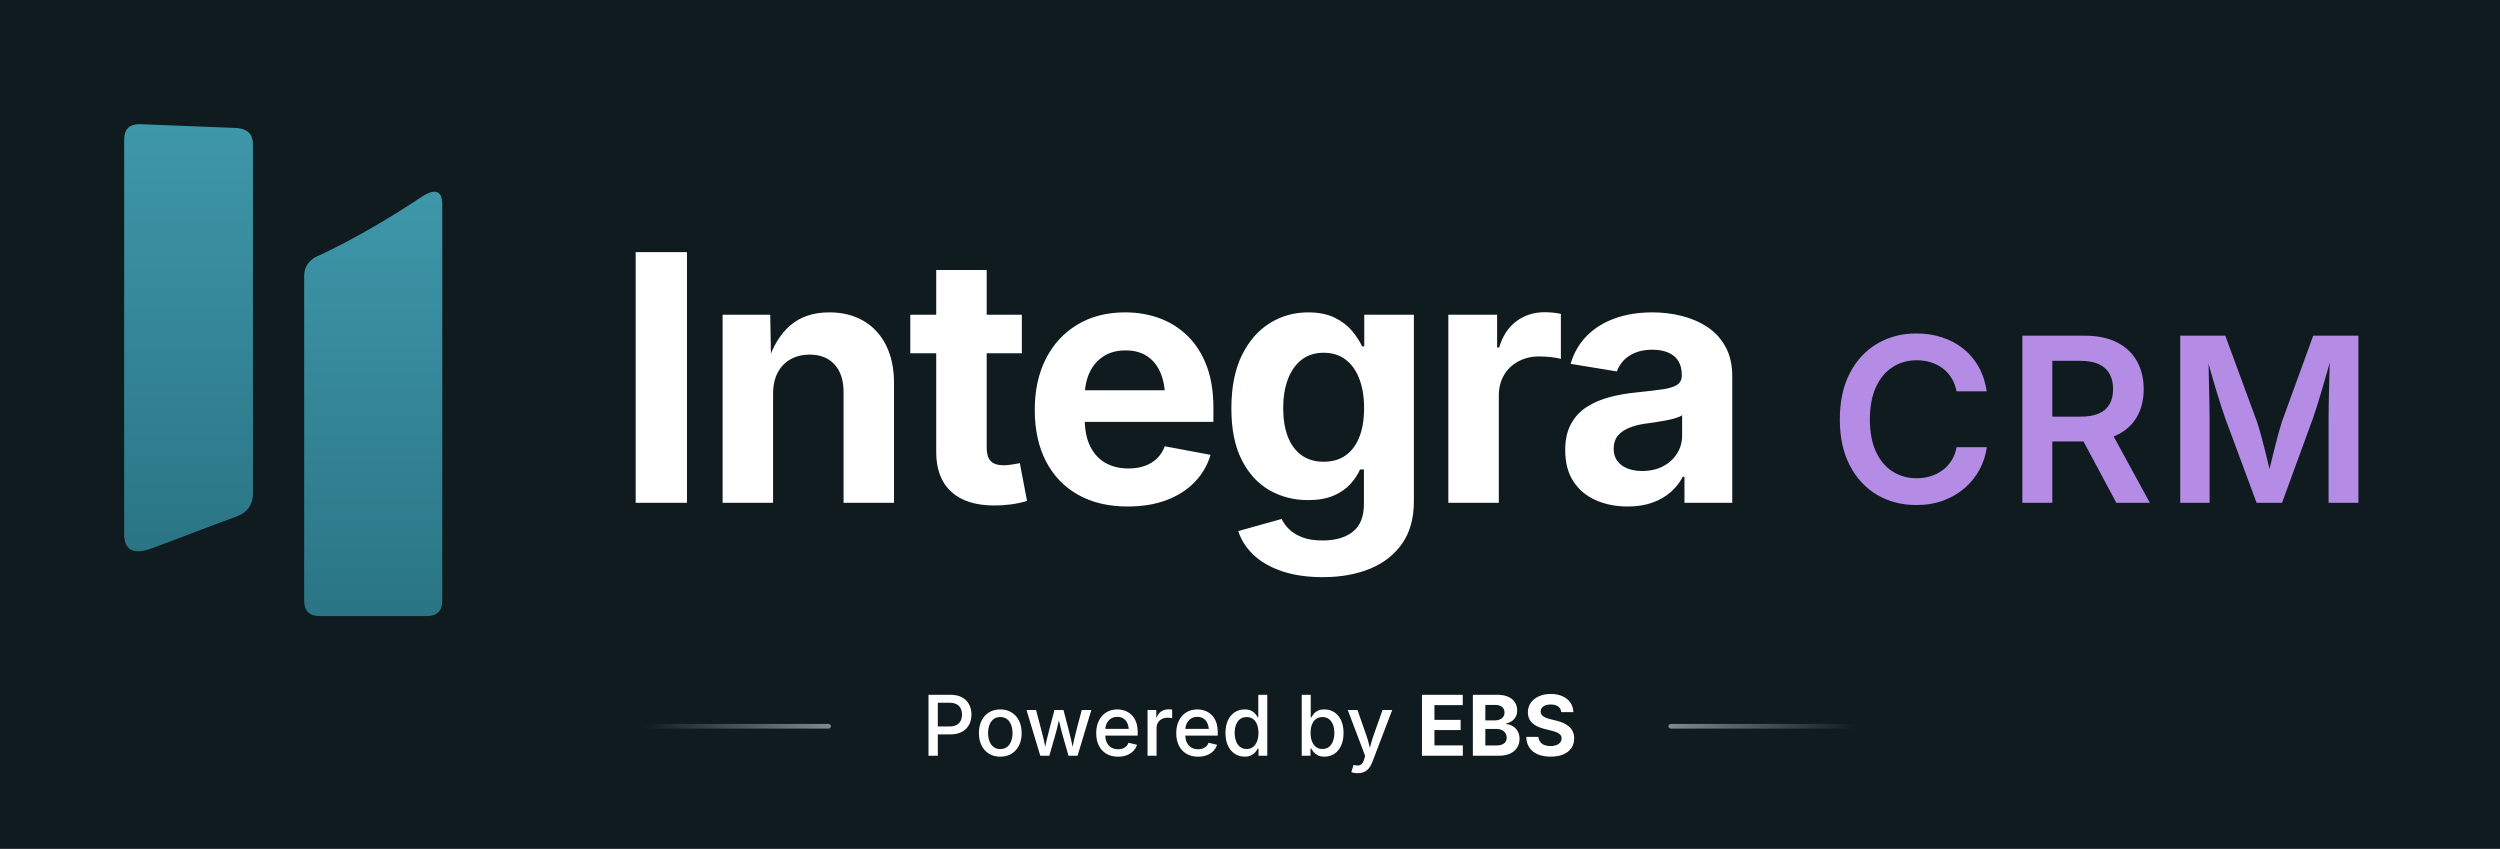
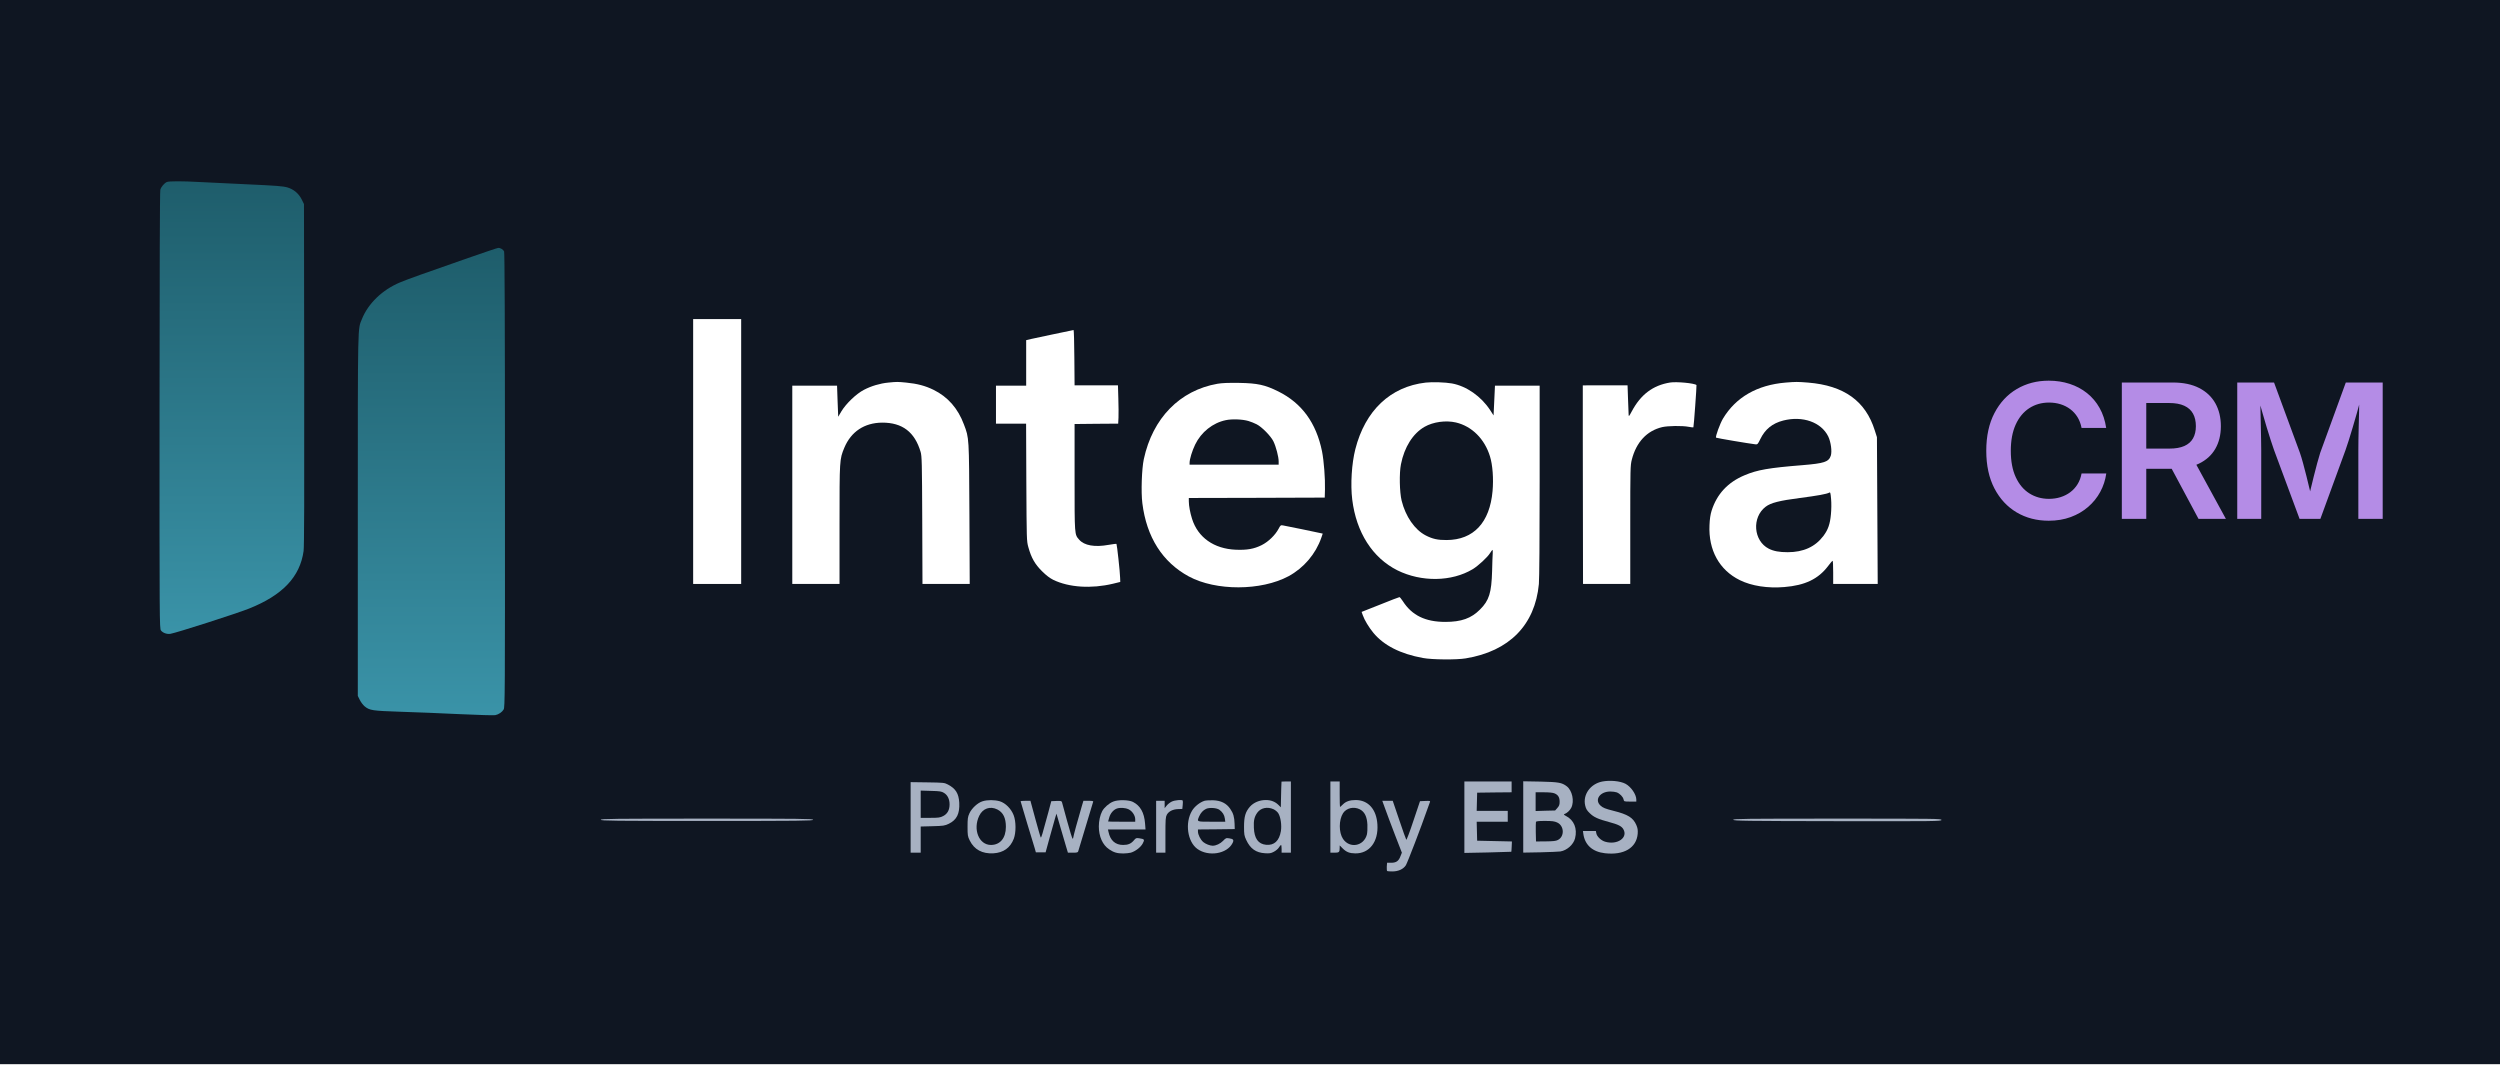
- <svg xmlns="http://www.w3.org/2000/svg" viewBox="0 0 1611 547" width="1611" height="547">
+ <svg xmlns="http://www.w3.org/2000/svg" viewBox="0 0 3228 1374" width="1614" height="687" role="img" aria-label="Integra CRM">
  <defs>
-     <linearGradient id="ig" x1="0" y1="0" x2="0" y2="1">
-       <stop offset="0" stop-color="#3E97A9" />
-       <stop offset="1" stop-color="#2A7585" />
-     </linearGradient>
-     <linearGradient id="lg1" gradientUnits="userSpaceOnUse" x1="413.968" y1="0" x2="533.968" y2="0">
-       <stop offset="0" stop-color="#7A8A8E" stop-opacity="0" />
-       <stop offset="1" stop-color="#7A8A8E" />
-     </linearGradient>
-     <linearGradient id="lg2" gradientUnits="userSpaceOnUse" x1="1076.634" y1="0" x2="1196.634" y2="0">
-       <stop offset="0" stop-color="#7A8A8E" />
-       <stop offset="1" stop-color="#7A8A8E" stop-opacity="0" />
+     <linearGradient id="g" x1="0" y1="0" x2="0" y2="1">
+       <stop offset="0" stop-color="#3A93A8" />
+       <stop offset="1" stop-color="#1E5D6B" />
    </linearGradient>
  </defs>
-   <rect width="1611" height="547" fill="#0F1B1F" />
-   <path fill="url(#ig)" d="M90,80 L153,82.5 Q163,83.5 163,93 L163,318 Q163,329 152,333 C130,341 110,349 96,354 Q80,359 80,344 L80,90 Q80,80 90,80 Z" />
-   <path fill="url(#ig)" d="M196,178 Q196,168 207,164 C230,153 252,140 273,126 Q285,119 285,132 L285,387 Q285,397 275,397 L206,397 Q196,397 196,387 Z" />
-   <path d="M442.695 162.486V324.0H409.634V162.486ZM498.174 253.866V324.0H465.654V202.811H496.331L496.873 233.054H494.922Q499.691 217.878 509.393 209.585Q519.095 201.293 534.487 201.293Q547.061 201.293 556.438 206.767Q565.814 212.241 570.963 222.485Q576.112 232.729 576.112 246.929V324.0H543.593V252.565Q543.593 241.292 537.793 234.896Q531.994 228.501 521.696 228.501Q514.867 228.501 509.501 231.482Q504.136 234.463 501.155 240.1Q498.174 245.736 498.174 253.866ZM658.473 202.811V227.634H586.605V202.811ZM603.298 173.977H635.818V288.554Q635.818 294.299 638.365 297.063Q640.913 299.827 646.875 299.827Q648.717 299.827 652.078 299.339Q655.438 298.852 657.172 298.418L661.834 322.808Q656.414 324.434 651.048 325.084Q645.682 325.734 640.804 325.734Q622.593 325.734 612.946 316.846Q603.298 307.957 603.298 291.372ZM726.634 326.385Q708.098 326.385 694.657 318.797Q681.215 311.209 674.007 297.226Q666.798 283.242 666.798 264.056Q666.798 245.303 673.953 231.211Q681.107 217.119 694.223 209.206Q707.339 201.293 725.008 201.293Q736.932 201.293 747.23 205.087Q757.528 208.881 765.332 216.523Q773.137 224.165 777.527 235.655Q781.917 247.146 781.917 262.755V271.86H680.131V251.481H765.983L750.807 256.901Q750.807 247.471 747.934 240.479Q745.062 233.487 739.371 229.639Q733.68 225.791 725.333 225.791Q716.878 225.791 710.971 229.693Q705.063 233.596 702.028 240.262Q698.993 246.929 698.993 255.492V269.909Q698.993 280.424 702.516 287.578Q706.038 294.732 712.38 298.31Q718.721 301.887 727.176 301.887Q732.921 301.887 737.582 300.261Q742.244 298.635 745.55 295.437Q748.856 292.239 750.59 287.578L780.075 293.106Q777.148 303.079 769.885 310.613Q762.622 318.146 751.728 322.266Q740.834 326.385 726.634 326.385ZM852.463 371.912Q837.287 371.912 826.014 368.064Q814.74 364.216 807.695 357.495Q800.649 350.774 797.939 342.211L825.905 334.406Q827.423 337.767 830.621 340.964Q833.819 344.162 839.13 346.222Q844.442 348.281 852.246 348.281Q864.712 348.281 871.812 342.59Q878.912 336.899 878.912 324.867V302.537H876.419Q874.251 307.415 870.132 311.968Q866.013 316.521 859.346 319.393Q852.68 322.266 842.816 322.266Q829.157 322.266 817.992 315.87Q806.827 309.475 800.161 296.358Q793.494 283.242 793.494 263.188Q793.494 242.701 800.269 228.935Q807.044 215.168 818.263 208.23Q829.483 201.293 842.924 201.293Q853.113 201.293 860.051 204.708Q866.988 208.122 871.27 213.271Q875.552 218.42 877.72 223.189H879.129V202.811H911.107V323.024Q911.107 339.393 903.573 350.232Q896.039 361.072 882.815 366.492Q869.59 371.912 852.463 371.912ZM853.005 297.551Q861.352 297.551 867.151 293.432Q872.95 289.312 875.986 281.562Q879.021 273.812 879.021 262.972Q879.021 252.24 875.986 244.219Q872.95 236.197 867.151 231.753Q861.352 227.309 853.005 227.309Q844.442 227.309 838.642 231.916Q832.843 236.522 829.862 244.544Q826.881 252.565 826.881 262.972Q826.881 273.595 829.862 281.345Q832.843 289.096 838.696 293.323Q844.55 297.551 853.005 297.551ZM933.307 324.0V202.811H964.742V223.948H966.043Q969.403 212.675 977.262 206.93Q985.121 201.185 995.311 201.185Q997.804 201.185 1000.73 201.456Q1003.657 201.727 1005.825 202.269V231.319Q1003.657 230.561 999.538 230.127Q995.419 229.693 991.733 229.693Q984.362 229.693 978.4 232.891Q972.438 236.089 969.132 241.78Q965.826 247.471 965.826 255.059V324.0ZM1048.946 326.385Q1037.456 326.385 1028.296 322.32Q1019.137 318.255 1013.879 310.179Q1008.622 302.104 1008.622 290.071Q1008.622 279.99 1012.362 273.161Q1016.101 266.332 1022.551 262.213Q1029.001 258.094 1037.185 255.926Q1045.369 253.758 1054.366 252.891Q1064.881 251.807 1071.33 250.885Q1077.78 249.964 1080.761 247.958Q1083.742 245.953 1083.742 242.051V241.509Q1083.742 236.306 1081.574 232.729Q1079.406 229.151 1075.124 227.254Q1070.843 225.357 1064.772 225.357Q1058.485 225.357 1053.824 227.254Q1049.163 229.151 1046.236 232.295Q1043.309 235.438 1041.9 239.341L1012.091 234.463Q1015.234 223.84 1022.497 216.469Q1029.76 209.098 1040.545 205.195Q1051.331 201.293 1064.881 201.293Q1074.637 201.293 1083.85 203.624Q1093.064 205.954 1100.381 210.832Q1107.698 215.71 1111.98 223.569Q1116.262 231.428 1116.262 242.376V324.0H1085.476V307.198H1084.392Q1081.466 312.835 1076.588 317.117Q1071.71 321.398 1064.826 323.892Q1057.943 326.385 1048.946 326.385ZM1058.16 303.513Q1065.856 303.513 1071.656 300.478Q1077.455 297.442 1080.707 292.239Q1083.959 287.036 1083.959 280.641V267.524Q1082.55 268.608 1079.623 269.476Q1076.696 270.343 1073.119 270.993Q1069.542 271.644 1066.073 272.186Q1062.604 272.728 1059.894 273.053Q1053.932 273.92 1049.38 275.871Q1044.827 277.822 1042.334 281.02Q1039.841 284.218 1039.841 289.204Q1039.841 293.865 1042.225 297.063Q1044.61 300.261 1048.729 301.887Q1052.848 303.513 1058.16 303.513Z" fill="#FFFFFF" />
-   <path d="M1234.865 325.445Q1220.701 325.445 1209.572 318.869Q1198.443 312.293 1192.012 299.936Q1185.58 287.578 1185.58 270.234Q1185.58 252.818 1192.048 240.425Q1198.515 228.031 1209.68 221.455Q1220.846 214.879 1234.865 214.879Q1243.681 214.879 1251.378 217.372Q1259.074 219.865 1265.108 224.671Q1271.142 229.477 1275.045 236.414Q1278.947 243.352 1280.248 252.168H1260.808Q1259.869 247.326 1257.593 243.641Q1255.316 239.955 1251.92 237.39Q1248.523 234.824 1244.26 233.487Q1239.996 232.15 1235.154 232.15Q1226.338 232.15 1219.509 236.595Q1212.679 241.039 1208.813 249.53Q1204.947 258.021 1204.947 270.234Q1204.947 282.592 1208.849 291.047Q1212.752 299.502 1219.581 303.838Q1226.41 308.174 1235.082 308.174Q1239.924 308.174 1244.187 306.837Q1248.451 305.5 1251.884 302.935Q1255.316 300.369 1257.629 296.647Q1259.941 292.926 1260.808 288.156H1280.32Q1279.236 295.889 1275.587 302.646Q1271.937 309.402 1266.012 314.533Q1260.086 319.664 1252.245 322.555Q1244.404 325.445 1234.865 325.445ZM1303.205 324.0V216.324H1343.457Q1355.815 216.324 1364.27 220.66Q1372.725 224.996 1377.061 232.765Q1381.397 240.533 1381.397 250.795Q1381.397 261.057 1377.025 268.645Q1372.652 276.232 1364.125 280.352Q1355.598 284.471 1343.168 284.471H1314.406V268.5H1340.639Q1347.938 268.5 1352.563 266.44Q1357.188 264.381 1359.428 260.406Q1361.668 256.432 1361.668 250.795Q1361.668 245.014 1359.428 240.931Q1357.188 236.848 1352.526 234.68Q1347.865 232.512 1340.494 232.512H1322.5V324.0ZM1363.764 324.0 1337.604 275.148H1358.705L1385.371 324.0ZM1404.932 324.0V216.324H1433.983L1454.434 271.896Q1455.518 275.004 1456.855 279.882Q1458.192 284.76 1459.601 290.396Q1461.01 296.033 1462.275 301.417Q1463.539 306.801 1464.407 310.92H1460.504Q1461.372 306.873 1462.636 301.562Q1463.901 296.25 1465.31 290.577Q1466.719 284.904 1468.056 279.99Q1469.393 275.076 1470.405 271.896L1490.639 216.324H1519.762V324.0H1500.539V269.656Q1500.539 266.188 1500.612 261.273Q1500.684 256.359 1500.829 250.723Q1500.973 245.086 1501.118 239.341Q1501.262 233.596 1501.262 228.393H1502.635Q1501.19 234.102 1499.492 240.063Q1497.793 246.025 1496.131 251.626Q1494.469 257.227 1492.988 261.924Q1491.506 266.621 1490.422 269.656L1470.549 324.0H1454.145L1433.983 269.656Q1432.899 266.621 1431.417 262.032Q1429.936 257.443 1428.238 251.879Q1426.539 246.314 1424.841 240.28Q1423.143 234.246 1421.481 228.393H1423.071Q1423.143 233.234 1423.288 238.907Q1423.432 244.58 1423.54 250.289Q1423.649 255.998 1423.757 261.021Q1423.866 266.043 1423.866 269.656V324.0Z" fill="#B48CE6" />
-   <path d="M598.319 487.0V447.713H612.399Q616.934 447.713 619.966 449.4Q622.998 451.088 624.501 453.962Q626.004 456.836 626.004 460.475Q626.004 464.113 624.488 467Q622.972 469.888 619.94 471.562Q616.907 473.236 612.346 473.236H602.722V468.147H611.766Q614.666 468.147 616.459 467.146Q618.252 466.144 619.083 464.403Q619.913 462.663 619.913 460.475Q619.913 458.26 619.083 456.533Q618.252 454.806 616.446 453.83Q614.64 452.854 611.713 452.854H604.33V487.0ZM644.567 487.606Q640.427 487.606 637.329 485.708Q634.231 483.81 632.517 480.382Q630.803 476.954 630.803 472.419Q630.803 467.831 632.517 464.39Q634.231 460.949 637.329 459.051Q640.427 457.152 644.567 457.152Q648.733 457.152 651.831 459.051Q654.929 460.949 656.643 464.39Q658.357 467.831 658.357 472.419Q658.357 476.954 656.643 480.382Q654.929 483.81 651.831 485.708Q648.733 487.606 644.567 487.606ZM644.567 482.702Q647.256 482.702 649.009 481.292Q650.763 479.881 651.62 477.547Q652.477 475.214 652.477 472.419Q652.477 469.598 651.62 467.238Q650.763 464.878 649.009 463.467Q647.256 462.057 644.567 462.057Q641.904 462.057 640.163 463.467Q638.423 464.878 637.566 467.225Q636.709 469.571 636.709 472.419Q636.709 475.214 637.566 477.547Q638.423 479.881 640.163 481.292Q641.904 482.702 644.567 482.702ZM670.354 487.0 661.494 457.521H667.612L670.855 469.729Q671.567 472.472 672.384 475.833Q673.201 479.195 673.966 483.414H673.122Q673.887 479.354 674.704 475.979Q675.522 472.604 676.26 469.729L679.503 457.521H685.304L688.494 469.729Q689.233 472.524 690.037 475.899Q690.841 479.274 691.606 483.414H690.736Q691.527 479.327 692.318 475.952Q693.109 472.577 693.847 469.729L697.09 457.521H703.26L694.374 487.0H688.547L684.908 474.317Q684.355 472.393 683.827 470.296Q683.3 468.2 682.799 466.012Q682.298 463.823 681.771 461.661H682.957Q682.456 463.797 681.942 465.999Q681.428 468.2 680.901 470.323Q680.373 472.445 679.82 474.317L676.181 487.0ZM720.478 487.606Q716.127 487.606 712.963 485.734Q709.799 483.862 708.098 480.461Q706.398 477.06 706.398 472.472Q706.398 467.937 708.072 464.482Q709.746 461.028 712.805 459.09Q715.863 457.152 719.977 457.152Q722.508 457.152 724.855 457.983Q727.201 458.813 729.073 460.58Q730.946 462.347 732.04 465.155Q733.134 467.963 733.134 471.971V474.027H709.641V469.703H730.155L727.439 471.127Q727.439 468.411 726.595 466.341Q725.751 464.271 724.103 463.111Q722.455 461.951 719.977 461.951Q717.525 461.951 715.784 463.138Q714.044 464.324 713.134 466.262Q712.225 468.2 712.225 470.494V473.447Q712.225 476.479 713.266 478.576Q714.308 480.672 716.18 481.74Q718.052 482.808 720.53 482.808Q722.165 482.808 723.484 482.346Q724.802 481.885 725.764 480.949Q726.727 480.013 727.228 478.642L732.686 479.934Q731.974 482.201 730.3 483.941Q728.625 485.682 726.134 486.644Q723.642 487.606 720.478 487.606ZM739.488 487.0V457.521H745.105V462.268H745.421Q746.238 459.842 748.269 458.471Q750.299 457.1 752.883 457.1Q753.437 457.1 754.149 457.139Q754.861 457.179 755.335 457.258V462.795Q755.019 462.689 754.122 462.584Q753.226 462.479 752.303 462.479Q750.299 462.479 748.691 463.322Q747.082 464.166 746.186 465.656Q745.289 467.146 745.289 469.097V487.0ZM772.052 487.606Q767.701 487.606 764.537 485.734Q761.373 483.862 759.673 480.461Q757.972 477.06 757.972 472.472Q757.972 467.937 759.646 464.482Q761.321 461.028 764.379 459.09Q767.438 457.152 771.551 457.152Q774.082 457.152 776.429 457.983Q778.776 458.813 780.648 460.58Q782.52 462.347 783.614 465.155Q784.708 467.963 784.708 471.971V474.027H761.215V469.703H781.729L779.013 471.127Q779.013 468.411 778.169 466.341Q777.325 464.271 775.677 463.111Q774.03 461.951 771.551 461.951Q769.099 461.951 767.359 463.138Q765.618 464.324 764.709 466.262Q763.799 468.2 763.799 470.494V473.447Q763.799 476.479 764.841 478.576Q765.882 480.672 767.754 481.74Q769.626 482.808 772.105 482.808Q773.739 482.808 775.058 482.346Q776.376 481.885 777.339 480.949Q778.301 480.013 778.802 478.642L784.26 479.934Q783.548 482.201 781.874 483.941Q780.199 485.682 777.708 486.644Q775.216 487.606 772.052 487.606ZM802.031 487.58Q798.446 487.58 795.651 485.748Q792.856 483.915 791.274 480.5Q789.692 477.086 789.692 472.34Q789.692 467.541 791.3 464.14Q792.908 460.738 795.703 458.945Q798.498 457.152 802.031 457.152Q804.774 457.152 806.448 458.062Q808.122 458.972 809.072 460.185Q810.021 461.397 810.522 462.32H810.838V447.713H816.639V487.0H810.996V482.386H810.522Q810.021 483.335 809.045 484.548Q808.07 485.761 806.382 486.67Q804.695 487.58 802.031 487.58ZM803.297 482.649Q805.776 482.649 807.476 481.331Q809.177 480.013 810.06 477.679Q810.944 475.346 810.944 472.287Q810.944 469.202 810.073 466.921Q809.203 464.641 807.503 463.362Q805.802 462.083 803.297 462.083Q800.739 462.083 799.039 463.428Q797.338 464.772 796.481 467.08Q795.624 469.387 795.624 472.287Q795.624 475.214 796.494 477.561Q797.364 479.907 799.078 481.278Q800.792 482.649 803.297 482.649ZM853.474 487.58Q850.811 487.58 849.11 486.67Q847.409 485.761 846.447 484.548Q845.485 483.335 844.957 482.386H844.483V487.0H838.84V447.713H844.641V462.32H844.957Q845.485 461.397 846.421 460.185Q847.357 458.972 849.031 458.062Q850.705 457.152 853.474 457.152Q857.007 457.152 859.789 458.945Q862.571 460.738 864.179 464.14Q865.787 467.541 865.787 472.34Q865.787 477.086 864.205 480.5Q862.623 483.915 859.842 485.748Q857.06 487.58 853.474 487.58ZM852.182 482.649Q854.713 482.649 856.427 481.278Q858.141 479.907 858.998 477.561Q859.855 475.214 859.855 472.287Q859.855 469.387 858.998 467.08Q858.141 464.772 856.44 463.428Q854.739 462.083 852.182 462.083Q849.703 462.083 847.989 463.362Q846.276 464.641 845.405 466.921Q844.535 469.202 844.535 472.287Q844.535 475.346 845.419 477.679Q846.302 480.013 848.016 481.331Q849.73 482.649 852.182 482.649ZM870.797 497.6 872.221 492.88 872.88 493.038Q874.383 493.434 875.583 493.249Q876.782 493.064 877.666 492.128Q878.549 491.192 879.076 489.294L879.709 487.132L868.503 457.521H874.779L880.606 474.265Q881.581 477.06 882.227 479.828Q882.873 482.597 883.638 485.339H881.845Q882.61 482.597 883.308 479.815Q884.007 477.033 884.983 474.265L890.915 457.521H897.138L884.323 491.087Q883.427 493.46 882.122 495.042Q880.817 496.624 879.024 497.428Q877.231 498.232 874.858 498.232Q873.487 498.232 872.405 498.035Q871.324 497.837 870.797 497.6Z" fill="#FFFFFF" />
-   <path d="M916.307 487.0V447.713H942.595V454.384H924.349V463.876H941.224V470.441H924.349V480.329H942.648V487.0ZM949.108 487.0V447.713H964.691Q969.015 447.713 971.902 449.018Q974.789 450.323 976.226 452.591Q977.663 454.858 977.663 457.812Q977.663 460.132 976.74 461.859Q975.818 463.586 974.222 464.68Q972.627 465.774 970.597 466.249V466.645Q972.812 466.724 974.776 467.897Q976.74 469.07 977.967 471.167Q979.193 473.263 979.193 476.163Q979.193 479.274 977.663 481.727Q976.134 484.179 973.141 485.589Q970.149 487.0 965.693 487.0ZM957.15 480.382H964.111Q967.644 480.382 969.279 479.011Q970.913 477.64 970.913 475.398Q970.913 473.737 970.109 472.458Q969.305 471.18 967.828 470.455Q966.352 469.729 964.322 469.729H957.15ZM957.15 464.219H963.504Q965.218 464.219 966.589 463.599Q967.96 462.979 968.738 461.833Q969.516 460.686 969.516 459.104Q969.516 456.968 968 455.623Q966.484 454.278 963.662 454.278H957.15ZM999.232 487.58Q994.512 487.58 991.018 486.13Q987.525 484.68 985.573 481.832Q983.622 478.984 983.517 474.818H991.348Q991.506 476.796 992.534 478.127Q993.563 479.459 995.277 480.118Q996.99 480.777 999.153 480.777Q1001.315 480.777 1002.91 480.158Q1004.505 479.538 1005.402 478.404Q1006.298 477.271 1006.298 475.768Q1006.298 474.423 1005.494 473.513Q1004.69 472.604 1003.187 471.944Q1001.684 471.285 999.522 470.784L995.197 469.703Q990.214 468.49 987.393 465.893Q984.572 463.296 984.572 459.024Q984.572 455.465 986.483 452.802Q988.395 450.139 991.73 448.662Q995.066 447.186 999.337 447.186Q1003.688 447.186 1006.931 448.675Q1010.174 450.165 1011.993 452.815Q1013.813 455.465 1013.865 458.919H1006.087Q1005.876 456.546 1004.07 455.254Q1002.264 453.962 999.258 453.962Q997.228 453.962 995.778 454.542Q994.327 455.122 993.576 456.15Q992.824 457.179 992.824 458.497Q992.824 459.947 993.695 460.91Q994.565 461.872 996.015 462.465Q997.465 463.059 999.1 463.454L1002.659 464.324Q1005.138 464.878 1007.274 465.827Q1009.409 466.776 1011.018 468.161Q1012.626 469.545 1013.509 471.443Q1014.393 473.342 1014.393 475.82Q1014.393 479.38 1012.6 482.03Q1010.807 484.68 1007.405 486.13Q1004.004 487.58 999.232 487.58Z" fill="#FFFFFF" />
-   <line x1="413.968" y1="468" x2="533.968" y2="468" stroke="url(#lg1)" stroke-width="3" stroke-linecap="round" />
-   <line x1="1076.634" y1="468" x2="1196.634" y2="468" stroke="url(#lg2)" stroke-width="3" stroke-linecap="round" />
+   <rect x="0" y="0" width="3228" height="1374" fill="#0F1622" />
+   <g transform="translate(0,1374) scale(0.1,-0.1)">
+     <g fill="url(#g)">
+       <path d="M2155 11390 c-32 -13 -75 -63 -85 -100 -6 -21 -10 -1071 -10 -2849 -1 -2737 0 -2816 18 -2841 24 -32 77 -51 122 -44 79 13 843 258 1013 325 435 173 660 409 707 744 8 58 10 697 8 2280 l-3 2200 -28 57 c-39 79 -103 133 -186 158 -55 16 -140 23 -516 40 -247 11 -529 25 -625 30 -212 12 -388 12 -415 0z" />
+       <path d="M6045 10409 c-562 -196 -784 -275 -881 -316 -227 -95 -409 -270 -491 -473 -55 -138 -53 -3 -53 -2531 l0 -2335 26 -52 c14 -29 42 -65 62 -82 64 -53 99 -58 462 -70 184 -6 528 -19 765 -31 236 -11 443 -17 460 -13 44 9 88 39 108 73 17 30 18 154 17 2961 0 2082 -4 2937 -11 2954 -12 25 -48 47 -77 45 -9 0 -183 -59 -387 -130z" />
+     </g>
+     <g fill="#FFFFFF">
+       <path d="M8950 7910 l0 -1710 310 0 310 0 0 1710 0 1710 -310 0 -310 0 0 -1710z" />
+       <path d="M13835 9473 c-11 -3 -117 -25 -235 -49 -118 -25 -245 -52 -282 -60 l-68 -16 0 -294 0 -294 -195 0 -195 0 0 -245 0 -245 195 0 194 0 3 -757 c4 -747 4 -759 26 -838 38 -138 85 -220 176 -310 55 -55 102 -90 146 -112 202 -98 491 -117 771 -50 l94 23 -2 54 c-1 71 -41 431 -47 437 -3 3 -48 -3 -101 -12 -180 -33 -315 -9 -381 67 -60 69 -59 49 -59 803 l0 690 282 3 281 2 4 78 c2 42 1 154 -2 247 l-5 170 -280 0 -280 0 -3 358 c-1 196 -6 356 -10 356 -4 -1 -16 -3 -27 -6z" />
+       <path d="M11470 8800 c-106 -10 -220 -44 -314 -93 -99 -51 -232 -178 -293 -280 l-40 -68 -8 200 -7 201 -289 0 -289 0 0 -1280 0 -1280 305 0 305 0 0 765 c0 843 0 844 62 994 87 208 259 322 488 324 261 1 421 -121 497 -378 16 -55 18 -132 21 -882 l3 -823 305 0 305 0 -4 903 c-5 998 -3 978 -71 1157 -77 207 -207 355 -391 446 -108 53 -211 80 -354 94 -114 11 -119 11 -231 0z" />
+       <path d="M18409 8800 c-456 -52 -782 -361 -909 -860 -47 -184 -64 -455 -40 -650 52 -425 262 -753 583 -914 311 -154 702 -148 973 15 72 44 192 155 224 208 14 22 28 41 31 41 3 0 5 -21 3 -47 -2 -27 -6 -129 -8 -228 -8 -279 -38 -378 -156 -495 -113 -114 -241 -160 -448 -160 -258 0 -431 84 -549 268 -18 28 -38 52 -43 52 -6 0 -118 -43 -249 -96 l-240 -95 15 -42 c23 -65 78 -156 137 -228 135 -163 349 -272 640 -325 115 -22 434 -25 552 -5 562 92 895 430 945 960 6 64 10 586 10 1334 l0 1227 -289 0 -288 0 -9 -192 -9 -192 -44 68 c-116 178 -306 311 -494 345 -85 15 -251 21 -338 11z m390 -515 c207 -49 371 -213 440 -439 34 -109 47 -289 33 -446 -36 -408 -245 -631 -592 -633 -115 -1 -183 14 -272 60 -142 74 -259 244 -310 448 -27 110 -32 356 -9 470 44 223 155 398 305 484 112 64 274 86 405 56z" />
+       <path d="M21565 8801 c-223 -36 -380 -155 -497 -375 -34 -64 -38 -68 -39 -41 -1 17 -4 109 -8 205 l-6 175 -289 0 -289 -1 0 -649 c0 -358 1 -935 2 -1282 l1 -633 305 0 305 0 0 763 c0 731 1 767 20 842 58 227 195 373 392 420 74 17 259 20 342 4 32 -6 59 -9 61 -7 5 5 44 542 40 546 -23 24 -258 46 -340 33z" />
+       <path d="M23055 8800 c-367 -31 -642 -189 -808 -465 -39 -66 -101 -236 -89 -246 6 -6 422 -76 507 -86 28 -3 32 1 64 67 62 128 156 204 296 240 251 64 490 -21 581 -205 35 -73 51 -194 33 -250 -27 -79 -85 -98 -364 -121 -437 -35 -585 -61 -748 -130 -218 -91 -359 -244 -427 -459 -15 -48 -24 -107 -27 -186 -15 -322 127 -580 392 -710 152 -75 359 -107 574 -89 269 22 439 104 566 272 27 37 53 67 58 67 4 1 7 -66 7 -149 l0 -150 288 0 287 0 -5 947 -5 948 -28 88 c-119 380 -397 579 -861 617 -140 11 -156 11 -291 0z m586 -1701 c-12 -128 -37 -199 -98 -280 -105 -139 -257 -209 -460 -209 -108 0 -180 13 -244 45 -199 101 -222 404 -41 542 67 51 179 79 442 113 231 30 346 51 379 69 14 9 17 -1 24 -82 5 -54 4 -136 -2 -198z" />
+       <path d="M15721 8785 c-487 -85 -838 -444 -952 -973 -27 -126 -37 -427 -19 -569 54 -438 260 -762 600 -946 349 -189 934 -187 1288 3 197 107 350 287 423 497 l18 53 -22 5 c-37 9 -460 96 -492 101 -28 5 -32 2 -55 -42 -43 -82 -132 -169 -220 -213 -99 -49 -188 -65 -334 -59 -282 12 -488 158 -564 398 -25 79 -42 169 -42 227 l0 43 878 2 877 3 3 105 c4 140 -14 371 -38 492 -75 368 -261 623 -565 774 -172 85 -267 106 -505 110 -139 2 -219 -1 -279 -11z m399 -481 c30 -9 78 -28 105 -42 68 -34 185 -153 218 -222 33 -68 67 -199 67 -257 l0 -43 -575 0 -575 0 0 23 c0 49 33 156 72 237 78 161 227 280 396 315 81 17 214 12 292 -11z" />
+     </g>
+   </g>
+   <path fill="#B48CE6" d="M2645.278 672.364Q2622.113 672.364 2603.912 661.609Q2585.711 650.854 2575.192 630.643Q2564.673 610.433 2564.673 582.068Q2564.673 553.585 2575.251 533.316Q2585.829 513.046 2604.089 502.291Q2622.349 491.536 2645.278 491.536Q2659.696 491.536 2672.283 495.614Q2684.87 499.691 2694.739 507.551Q2704.608 515.41 2710.99 526.756Q2717.372 538.102 2719.5 552.521H2687.707Q2686.171 544.603 2682.448 538.575Q2678.725 532.547 2673.17 528.352Q2667.615 524.156 2660.642 521.97Q2653.669 519.783 2645.75 519.783Q2631.331 519.783 2620.163 527.052Q2608.994 534.32 2602.671 548.207Q2596.348 562.094 2596.348 582.068Q2596.348 602.278 2602.73 616.106Q2609.112 629.934 2620.281 637.026Q2631.45 644.117 2645.632 644.117Q2653.551 644.117 2660.524 641.93Q2667.497 639.744 2673.111 635.548Q2678.725 631.353 2682.507 625.266Q2686.289 619.179 2687.707 611.379H2719.618Q2717.845 624.025 2711.876 635.075Q2705.908 646.126 2696.217 654.517Q2686.525 662.909 2673.702 667.636Q2660.878 672.364 2645.278 672.364ZM2739.704 670.0V493.9H2805.535Q2825.745 493.9 2839.573 500.991Q2853.401 508.083 2860.492 520.788Q2867.583 533.493 2867.583 550.276Q2867.583 567.058 2860.433 579.468Q2853.283 591.878 2839.337 598.614Q2825.39 605.351 2805.062 605.351H2758.023V579.232H2800.925Q2812.862 579.232 2820.426 575.863Q2827.991 572.495 2831.654 565.995Q2835.318 559.494 2835.318 550.276Q2835.318 540.821 2831.654 534.143Q2827.991 527.465 2820.367 523.92Q2812.744 520.374 2800.689 520.374H2771.26V670.0ZM2838.746 670.0 2795.962 590.105H2830.472L2874.084 670.0ZM2888.734 670.0V493.9H2936.245L2969.692 584.787Q2971.465 589.869 2973.652 597.846Q2975.838 605.824 2978.143 615.043Q2980.447 624.261 2982.516 633.066Q2984.584 641.871 2986.002 648.608H2979.62Q2981.038 641.989 2983.107 633.303Q2985.175 624.616 2987.48 615.338Q2989.784 606.06 2991.971 598.024Q2994.157 589.987 2995.812 584.787L3028.904 493.9H3076.534V670.0H3045.096V581.123Q3045.096 575.45 3045.214 567.413Q3045.333 559.376 3045.569 550.157Q3045.805 540.939 3046.042 531.543Q3046.278 522.147 3046.278 513.637H3048.524Q3046.16 522.974 3043.382 532.725Q3040.605 542.475 3037.887 551.635Q3035.168 560.794 3032.746 568.477Q3030.323 576.159 3028.55 581.123L2996.048 670.0H2969.22L2936.245 581.123Q2934.472 576.159 2932.049 568.654Q2929.627 561.149 2926.849 552.048Q2924.072 542.948 2921.294 533.079Q2918.517 523.211 2915.799 513.637H2918.399Q2918.517 521.556 2918.753 530.834Q2918.99 540.111 2919.167 549.448Q2919.344 558.785 2919.522 566.999Q2919.699 575.213 2919.699 581.123V670.0Z" />
+   <g transform="translate(45.8,0)">
+     <g transform="translate(0,1374) scale(0.1,-0.1)" fill="#A7B1C2">
+       <path d="M20231 3649 c-154 -30 -254 -170 -221 -310 10 -43 22 -64 60 -100 51 -50 105 -75 251 -114 114 -30 157 -52 180 -89 68 -111 -76 -211 -234 -164 -51 15 -105 66 -113 107 l-6 31 -84 0 -83 0 5 -37 c20 -143 118 -232 279 -250 245 -28 408 69 423 252 3 48 0 71 -18 113 -41 94 -108 136 -292 182 -110 28 -138 39 -170 68 -82 75 -8 182 126 182 30 0 67 -5 83 -11 40 -15 81 -57 88 -90 7 -29 7 -29 86 -29 l79 0 0 28 c-1 66 -70 165 -140 202 -69 36 -201 48 -299 29z" />
+       <path d="M16089 3648 c-1 -8 -6 -147 -7 -232 l-2 -100 -32 32 c-44 42 -96 62 -162 62 -81 0 -157 -32 -205 -86 -58 -67 -76 -127 -76 -259 0 -99 3 -116 28 -170 53 -114 126 -165 242 -172 59 -4 77 -1 115 19 25 13 54 37 65 55 11 18 23 32 28 33 4 0 7 -22 7 -50 l0 -50 60 0 60 0 0 460 0 460 -60 0 c-33 0 -60 -1 -61 -2z m-103 -357 c23 -11 50 -33 62 -53 30 -48 45 -154 33 -229 -21 -126 -87 -187 -191 -177 -101 10 -152 80 -158 219 -5 96 7 145 46 198 45 60 129 78 208 42z" />
+       <path d="M16720 3190 l0 -460 54 0 c59 0 66 7 66 63 l0 31 39 -39 c47 -47 88 -63 162 -64 183 -3 301 151 286 374 -12 196 -119 315 -281 315 -74 0 -126 -18 -164 -56 -19 -19 -36 -34 -38 -34 -2 0 -4 74 -4 165 l0 165 -60 0 -60 0 0 -460z m380 100 c62 -32 93 -94 98 -199 2 -47 -1 -105 -7 -128 -41 -150 -222 -182 -308 -55 -56 84 -55 246 1 333 45 67 139 88 216 49z" />
+       <path d="M18450 3188 l0 -461 302 6 c165 4 302 8 304 9 1 2 4 32 5 68 l3 65 -225 5 -224 5 -3 123 -3 122 201 0 200 0 0 70 0 70 -200 0 -201 0 3 118 3 117 223 3 222 2 0 70 0 70 -305 0 -305 0 0 -462z" />
+       <path d="M19210 3191 l0 -460 223 4 c122 3 238 8 257 11 85 14 169 89 189 169 32 127 -13 237 -119 290 -24 13 -30 20 -20 23 33 11 72 46 90 82 43 85 13 225 -60 279 -64 47 -102 53 -337 59 l-223 4 0 -461z m404 305 c46 -19 66 -51 66 -108 0 -39 -6 -54 -29 -80 l-29 -33 -126 -3 -126 -4 0 121 0 121 105 0 c68 0 118 -5 139 -14z m34 -376 c92 -42 98 -181 9 -226 -24 -13 -61 -17 -157 -18 l-125 -1 -3 119 c-1 66 0 126 2 133 4 10 34 13 118 13 90 0 122 -4 156 -20z" />
+       <path d="M11300 3186 l0 -456 65 0 65 0 0 169 0 169 153 4 c143 4 157 6 211 32 102 50 141 130 134 271 -7 120 -46 183 -148 236 -43 23 -57 24 -262 27 l-218 3 0 -455z m431 316 c46 -28 72 -81 72 -148 0 -73 -28 -123 -83 -151 -39 -20 -59 -23 -167 -23 l-123 0 0 176 0 176 133 -4 c116 -3 136 -6 168 -26z" />
+       <path d="M12229 3394 c-63 -19 -140 -90 -170 -156 -21 -46 -24 -68 -24 -173 0 -111 2 -124 28 -177 58 -118 162 -174 306 -166 130 8 217 70 263 188 30 80 30 223 -2 305 -32 83 -106 157 -179 179 -66 19 -160 20 -222 0z m191 -106 c75 -38 110 -110 110 -224 0 -145 -74 -234 -193 -234 -155 0 -236 201 -151 377 46 95 141 128 234 81z" />
+       <path d="M13916 3390 c-54 -21 -119 -78 -143 -125 -26 -49 -43 -126 -43 -195 0 -131 49 -241 134 -297 59 -40 103 -53 181 -53 33 0 77 5 97 10 60 17 129 70 155 119 27 51 23 57 -44 67 -39 6 -45 4 -69 -25 -38 -45 -75 -61 -140 -61 -101 0 -166 58 -189 168 l-7 32 243 0 242 0 -6 78 c-11 140 -61 229 -157 278 -54 27 -191 30 -254 4z m199 -100 c47 -23 85 -80 85 -129 l0 -31 -175 0 c-96 0 -175 1 -175 3 0 2 7 26 15 53 15 52 52 96 95 113 42 16 111 12 155 -9z" />
+       <path d="M14674 3391 c-22 -10 -53 -34 -67 -52 l-27 -34 0 48 0 47 -55 0 -55 0 0 -335 0 -335 60 0 60 0 0 228 c0 202 2 231 18 262 24 44 78 71 146 73 l54 2 5 50 c3 28 3 53 0 58 -8 14 -98 6 -139 -12z" />
+       <path d="M15094 3400 c-59 -19 -128 -73 -161 -129 -93 -156 -59 -399 69 -492 144 -104 383 -65 454 74 21 40 12 55 -40 62 -43 7 -46 5 -83 -33 -35 -36 -90 -62 -133 -62 -34 0 -91 22 -121 47 -36 31 -68 94 -69 135 l0 28 238 2 237 3 -2 68 c-3 89 -16 135 -56 193 -49 72 -119 107 -221 111 -45 1 -95 -2 -112 -7z m193 -116 c42 -31 64 -67 70 -112 l6 -42 -177 0 c-196 0 -190 -2 -161 68 20 46 51 80 90 98 43 20 138 13 172 -12z" />
+       <path d="M12720 3394 c0 -4 38 -131 84 -283 47 -152 91 -298 99 -326 l14 -50 63 0 63 0 52 190 c29 105 60 217 70 250 l18 59 52 -179 c29 -99 62 -213 74 -252 l22 -73 64 0 c52 0 65 3 69 18 12 44 189 628 193 640 4 9 -12 12 -61 12 l-65 0 -20 -67 c-52 -176 -111 -393 -111 -407 0 -9 -4 -16 -8 -16 -5 0 -37 102 -71 228 -34 125 -65 235 -67 245 -5 15 -15 17 -72 15 l-66 -3 -37 -140 c-80 -297 -92 -336 -99 -328 -4 4 -35 113 -70 241 l-63 232 -64 0 c-35 0 -63 -3 -63 -6z" />
+       <path d="M17429 3293 c21 -60 78 -210 126 -336 l88 -227 -18 -45 c-23 -63 -55 -85 -120 -85 l-53 0 -4 -51 c-1 -28 1 -53 5 -56 5 -3 34 -5 66 -5 78 0 142 29 175 79 20 31 196 488 281 733 13 36 26 73 30 83 7 16 2 18 -60 15 l-68 -3 -85 -253 c-46 -140 -88 -250 -92 -245 -4 4 -45 119 -91 256 l-84 247 -67 0 -68 0 39 -107z" />
+       <path d="M7300 3155 c0 -13 159 -15 1370 -15 1211 0 1370 2 1370 15 0 13 -159 15 -1370 15 -1211 0 -1370 -2 -1370 -15z" />
+       <path d="M21922 3155 c3 -14 156 -16 1346 -18 1272 -2 1342 -1 1342 16 0 16 -71 17 -1346 17 -1196 0 -1345 -2 -1342 -15z" />
+     </g>
+   </g>
</svg>
